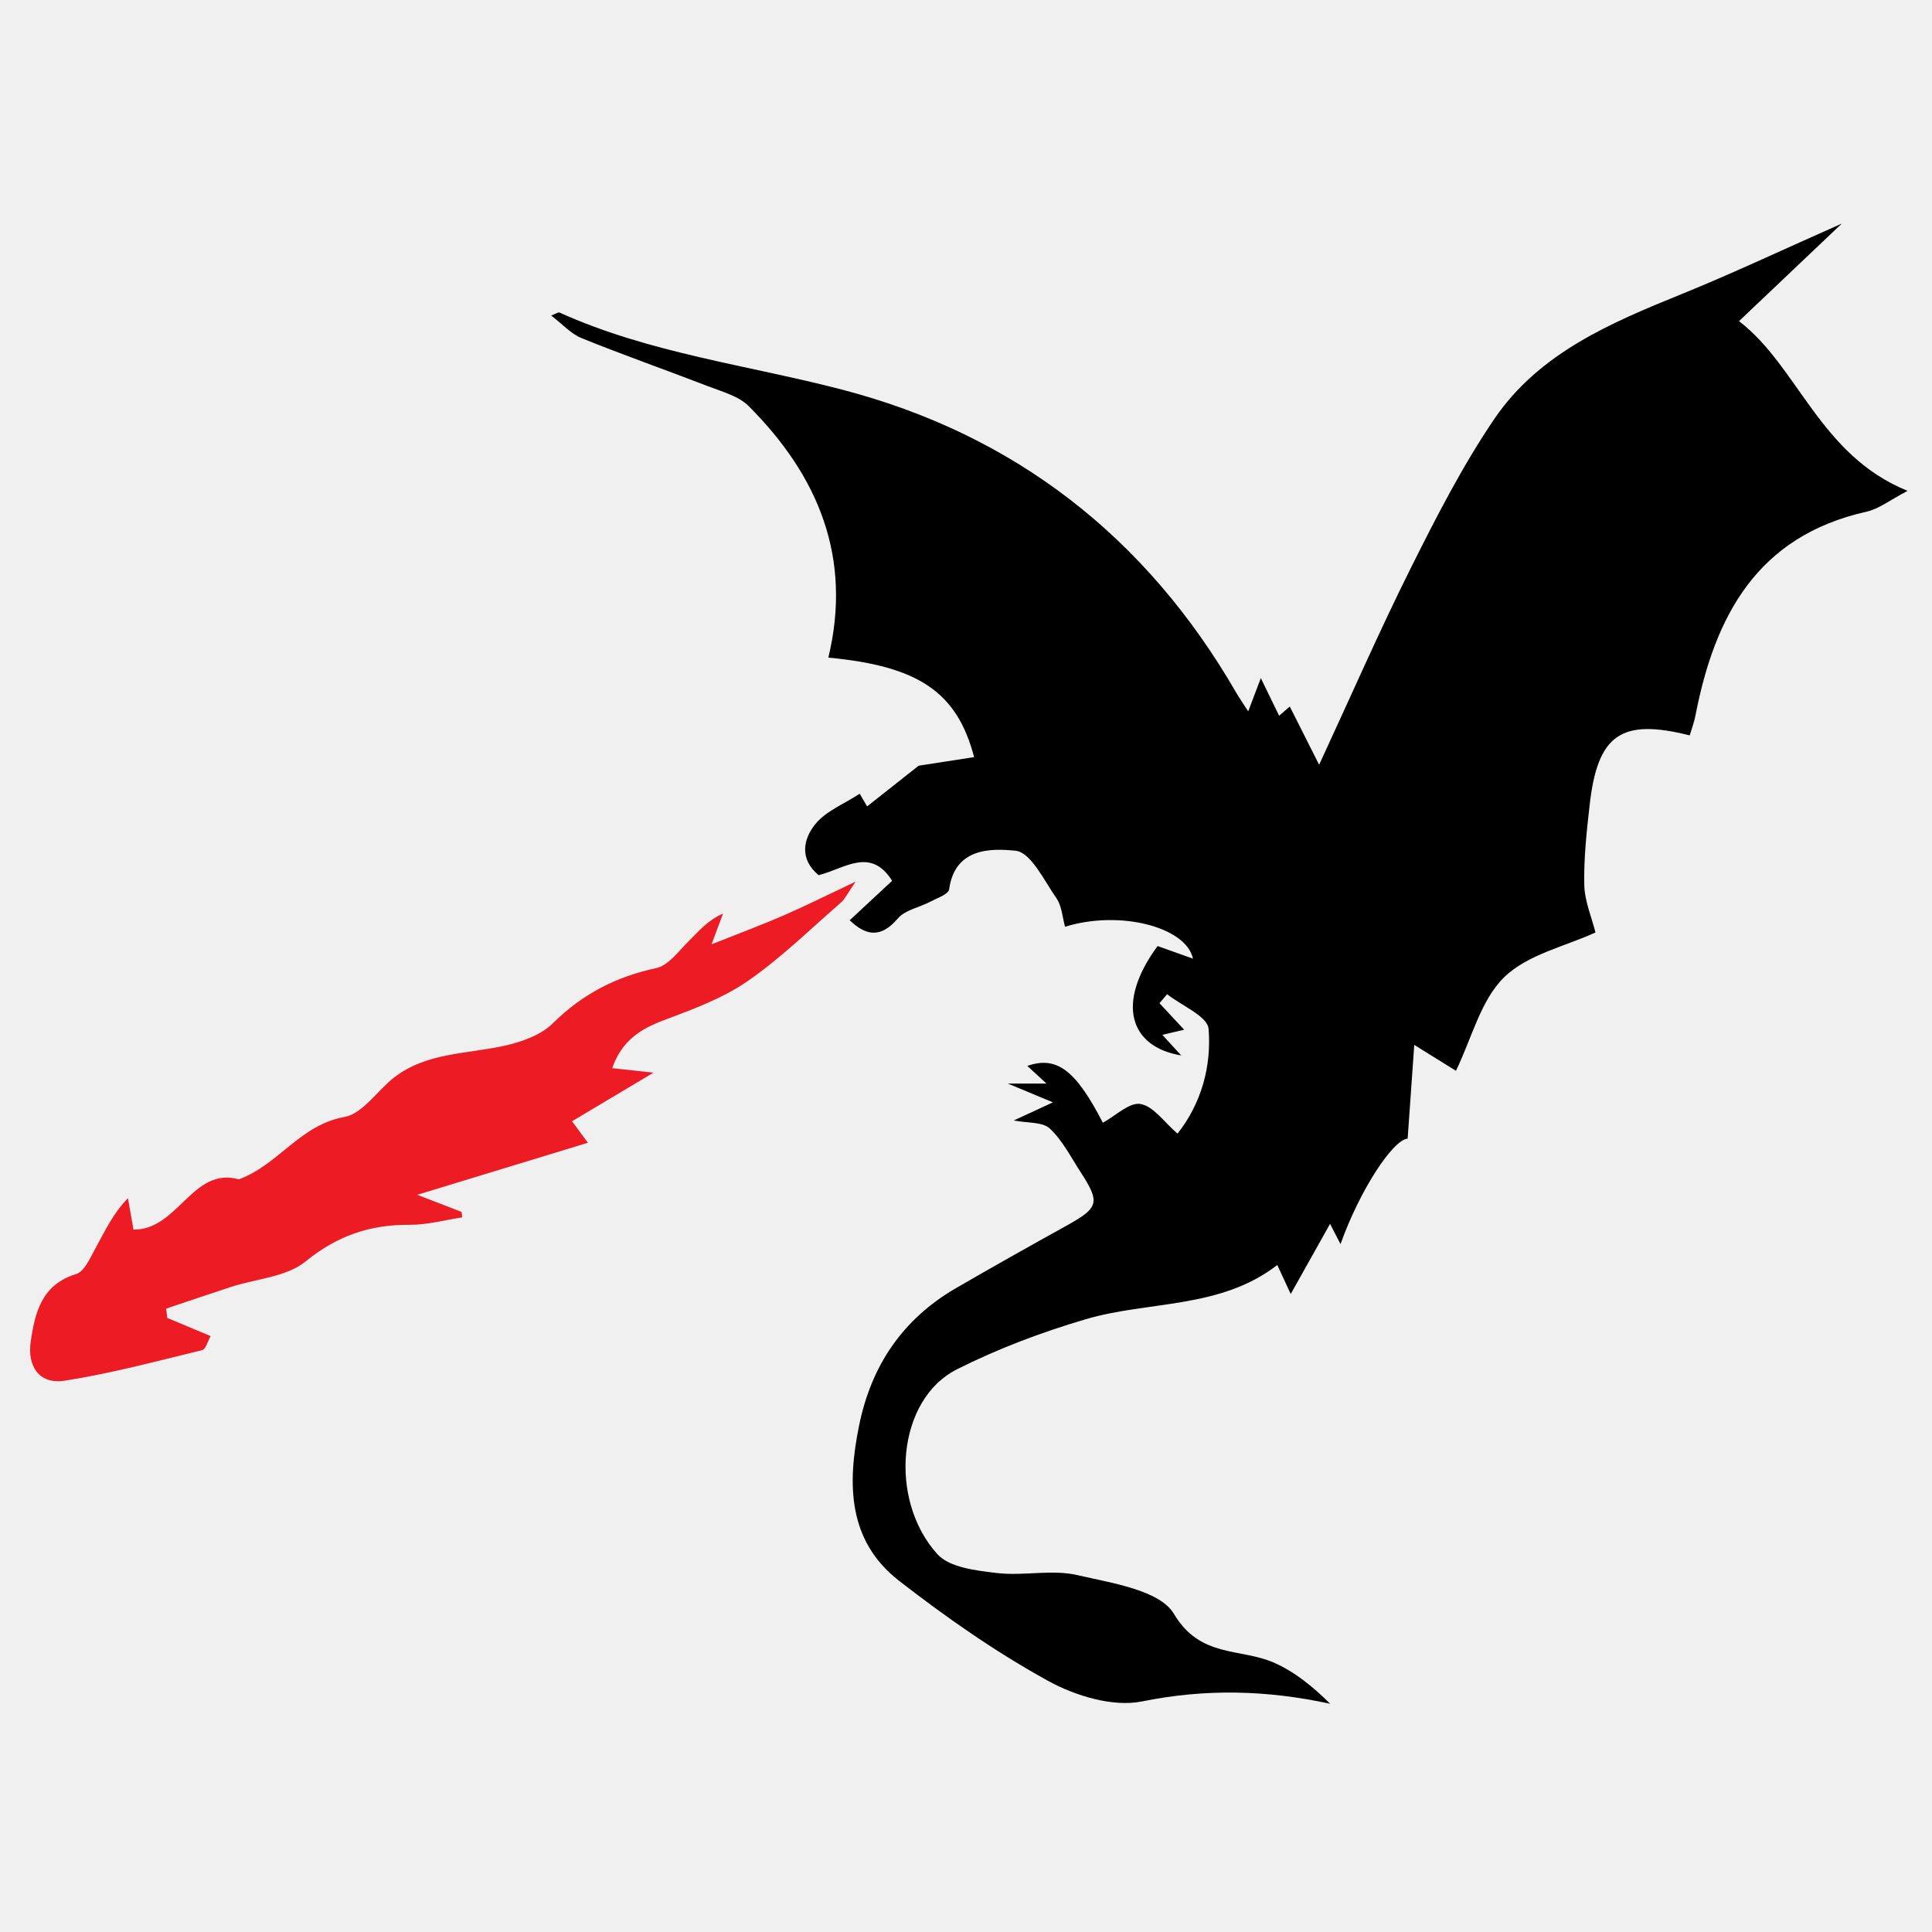
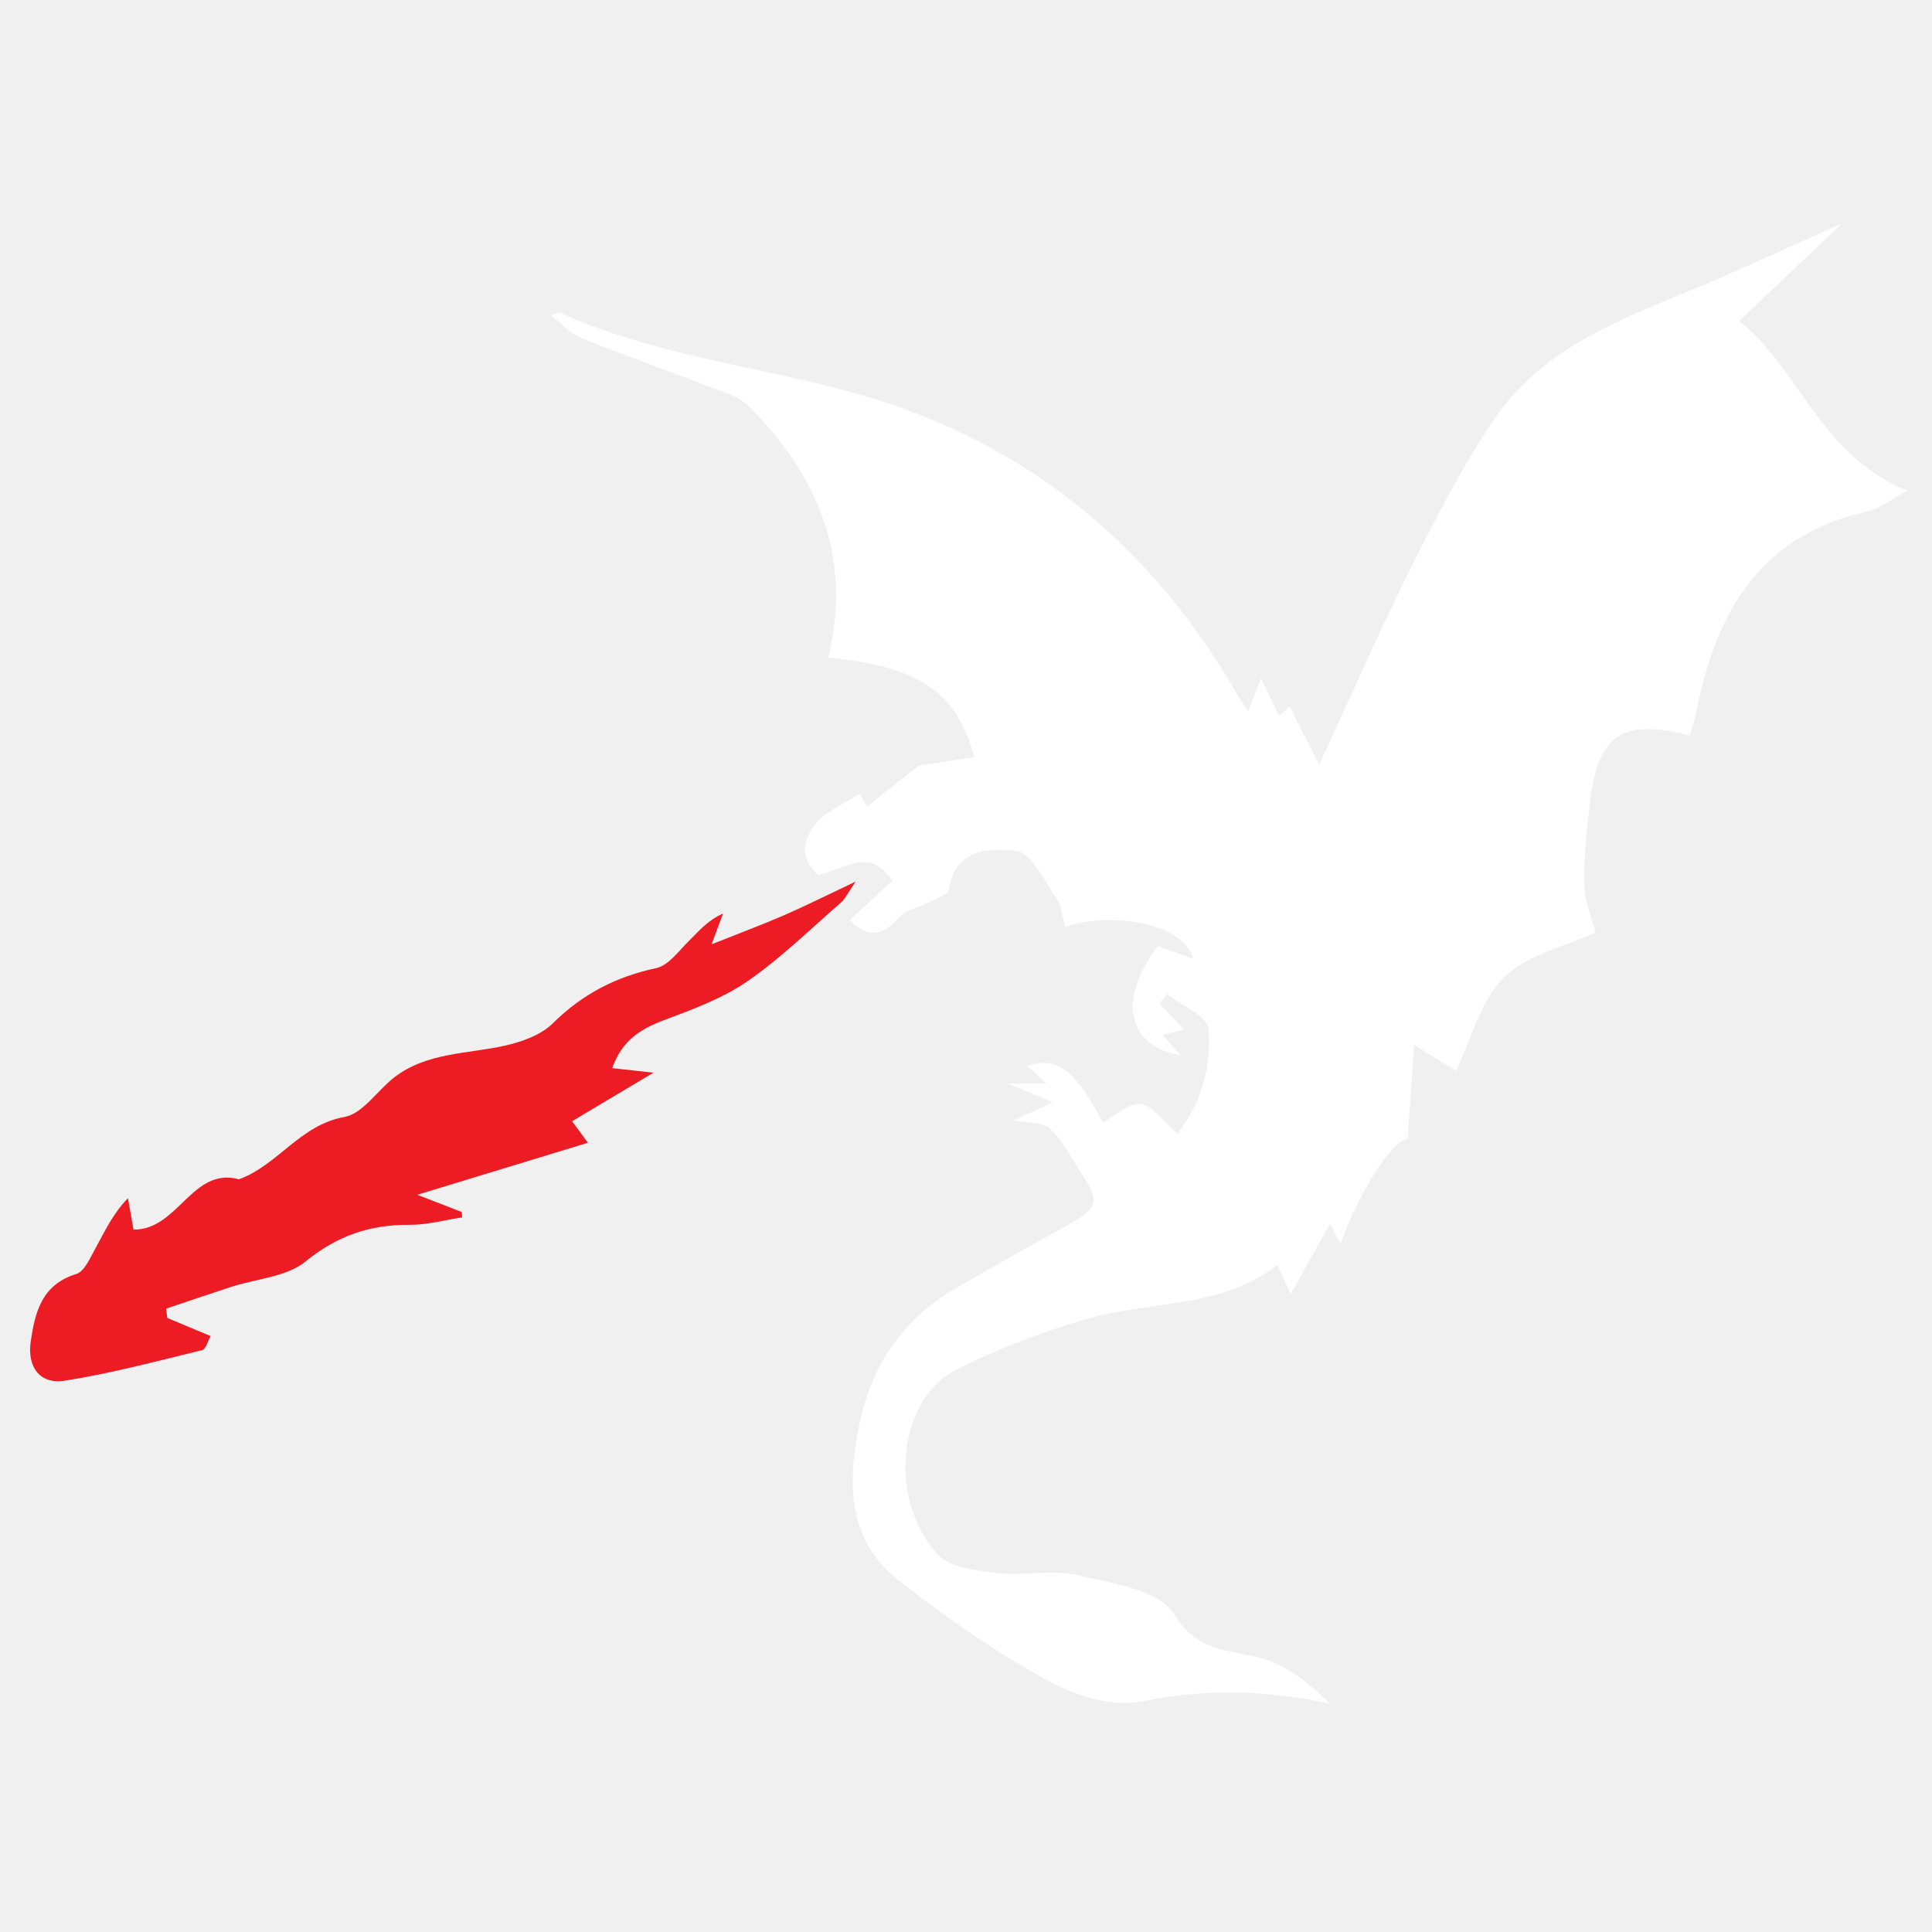
<svg xmlns="http://www.w3.org/2000/svg" version="1.1" id="Layer_1" x="0px" y="0px" width="432px" height="432px" viewBox="0 0 432 432" enable-background="new 0 0 432 432" xml:space="preserve">
-   <path fill-rule="evenodd" clip-rule="evenodd" d="M259.261,224.318c1.712,1.842,3.426,3.68,5.521,5.93  c-1.61,0.377-2.986,0.699-4.88,1.145c1.411,1.541,2.659,2.898,4.218,4.604c-11.493-1.898-14.717-11.636-5.279-24.458  c2.478,0.884,5.196,1.853,7.912,2.822c-1.529-7.115-16.407-10.931-28.6-7.139c-0.607-2.148-0.722-4.636-1.925-6.364  c-2.74-3.95-5.735-10.287-9.137-10.631c-5.516-0.559-13.58-0.687-14.863,8.629c-0.152,1.104-2.696,1.966-4.22,2.77  c-2.423,1.283-5.616,1.828-7.244,3.739c-3.913,4.594-7.241,3.768-10.776,0.41c3.155-2.93,6.23-5.789,9.497-8.825  c-4.862-7.722-10.734-2.642-16.438-1.267c-4.293-3.531-3.523-8.032-0.679-11.482c2.352-2.853,6.3-4.39,9.864-6.721  c0.466,0.797,1.035,1.772,1.655,2.836c4.606-3.639,9.087-7.179,11.525-9.105c5.423-0.837,8.854-1.366,12.404-1.915  c-3.833-14.661-12.591-20.375-32.595-22.25c5.381-22.334-2.226-40.653-17.825-56.248c-2.251-2.251-5.912-3.208-9.051-4.424  c-9.402-3.64-18.924-6.967-28.265-10.75c-2.424-0.982-4.354-3.184-6.833-5.066c1.084-0.411,1.583-0.796,1.851-0.675  c20.133,9.097,41.995,11.724,63.106,17.215c38.689,10.063,68.119,33.015,88.191,67.74c0.674,1.17,1.455,2.277,2.709,4.227  c1.005-2.645,1.738-4.585,2.818-7.436c1.531,3.146,2.759,5.668,4.094,8.413c0.901-0.778,1.616-1.396,2.384-2.059  c2.028,4.025,3.959,7.86,6.562,13.02c7.224-15.594,13.54-30.075,20.596-44.185c5.657-11.31,11.473-22.677,18.555-33.109  c10.049-14.802,26.052-21.512,42.03-28.003c11.36-4.614,22.461-9.863,35.694-15.719c-8.279,7.859-15.413,14.628-22.988,21.821  c13.24,10.16,18.028,29.998,37.694,37.947c-3.857,2.004-6.373,4.034-9.203,4.667c-24.458,5.475-33.932,23.332-38.239,45.611  c-0.288,1.5-0.85,2.951-1.278,4.403c-15.344-3.865-20.584-0.196-22.368,15.511c-0.678,5.951-1.335,11.962-1.205,17.929  c0.085,3.677,1.68,7.321,2.502,10.623c-6.697,3.094-15.205,4.904-20.445,10.042c-5.241,5.142-7.215,13.609-10.753,20.892  c-2.683-1.665-5.122-3.183-9.322-5.791c-0.564,7.982-1.018,14.441-1.479,20.957c-3.257,0.227-10.658,11.389-15.011,23.588  c-0.769-1.486-1.279-2.486-2.336-4.535c-3.032,5.41-5.76,10.281-8.794,15.695c-0.956-2.063-1.829-3.945-3.008-6.486  c-12.866,9.914-28.685,7.949-42.859,12.129c-9.855,2.904-19.631,6.588-28.797,11.205c-13.337,6.717-15.397,29.104-4.347,41.322  c2.724,3.01,8.705,3.672,13.332,4.217c5.939,0.701,12.268-0.865,17.98,0.467c7.676,1.785,18.414,3.334,21.599,8.691  c5.849,9.844,14.768,7.6,22.239,10.838c4.712,2.041,8.845,5.42,12.672,9.234c-14.312-3.088-27.865-3.389-42.065-0.521  c-6.508,1.316-14.894-1.234-21.014-4.604c-11.666-6.42-22.732-14.152-33.273-22.338c-11.545-8.957-11.646-21.684-8.966-34.795  c2.739-13.422,9.766-23.773,21.644-30.67c8.178-4.744,16.423-9.371,24.691-13.955c7.266-4.029,7.633-5.146,3.171-12.016  c-2.175-3.346-4.035-7.086-6.885-9.732c-1.631-1.514-4.967-1.186-8.06-1.789c2.701-1.25,5.238-2.426,8.771-4.057  c-3.565-1.486-6.419-2.674-10.084-4.197h8.644c-2.036-1.874-3.173-2.922-4.284-3.945c6.552-2.301,10.824,0.922,16.89,12.703  c2.827-1.535,5.917-4.621,8.41-4.197c2.901,0.492,5.28,4.059,8.286,6.633c5.383-6.834,7.602-15.099,6.946-23.422  c-0.221-2.81-6.024-5.185-9.275-7.758C260.4,222.973,259.83,223.646,259.261,224.318" />
+   <path fill-rule="evenodd" fill="#ffffff" clip-rule="evenodd" d="M259.261,224.318c1.712,1.842,3.426,3.68,5.521,5.93  c-1.61,0.377-2.986,0.699-4.88,1.145c1.411,1.541,2.659,2.898,4.218,4.604c-11.493-1.898-14.717-11.636-5.279-24.458  c2.478,0.884,5.196,1.853,7.912,2.822c-1.529-7.115-16.407-10.931-28.6-7.139c-0.607-2.148-0.722-4.636-1.925-6.364  c-2.74-3.95-5.735-10.287-9.137-10.631c-5.516-0.559-13.58-0.687-14.863,8.629c-0.152,1.104-2.696,1.966-4.22,2.77  c-2.423,1.283-5.616,1.828-7.244,3.739c-3.913,4.594-7.241,3.768-10.776,0.41c3.155-2.93,6.23-5.789,9.497-8.825  c-4.862-7.722-10.734-2.642-16.438-1.267c-4.293-3.531-3.523-8.032-0.679-11.482c2.352-2.853,6.3-4.39,9.864-6.721  c0.466,0.797,1.035,1.772,1.655,2.836c4.606-3.639,9.087-7.179,11.525-9.105c5.423-0.837,8.854-1.366,12.404-1.915  c-3.833-14.661-12.591-20.375-32.595-22.25c5.381-22.334-2.226-40.653-17.825-56.248c-2.251-2.251-5.912-3.208-9.051-4.424  c-9.402-3.64-18.924-6.967-28.265-10.75c-2.424-0.982-4.354-3.184-6.833-5.066c1.084-0.411,1.583-0.796,1.851-0.675  c20.133,9.097,41.995,11.724,63.106,17.215c38.689,10.063,68.119,33.015,88.191,67.74c0.674,1.17,1.455,2.277,2.709,4.227  c1.005-2.645,1.738-4.585,2.818-7.436c1.531,3.146,2.759,5.668,4.094,8.413c0.901-0.778,1.616-1.396,2.384-2.059  c2.028,4.025,3.959,7.86,6.562,13.02c7.224-15.594,13.54-30.075,20.596-44.185c5.657-11.31,11.473-22.677,18.555-33.109  c10.049-14.802,26.052-21.512,42.03-28.003c11.36-4.614,22.461-9.863,35.694-15.719c-8.279,7.859-15.413,14.628-22.988,21.821  c13.24,10.16,18.028,29.998,37.694,37.947c-3.857,2.004-6.373,4.034-9.203,4.667c-24.458,5.475-33.932,23.332-38.239,45.611  c-0.288,1.5-0.85,2.951-1.278,4.403c-15.344-3.865-20.584-0.196-22.368,15.511c-0.678,5.951-1.335,11.962-1.205,17.929  c0.085,3.677,1.68,7.321,2.502,10.623c-6.697,3.094-15.205,4.904-20.445,10.042c-5.241,5.142-7.215,13.609-10.753,20.892  c-2.683-1.665-5.122-3.183-9.322-5.791c-0.564,7.982-1.018,14.441-1.479,20.957c-3.257,0.227-10.658,11.389-15.011,23.588  c-0.769-1.486-1.279-2.486-2.336-4.535c-3.032,5.41-5.76,10.281-8.794,15.695c-0.956-2.063-1.829-3.945-3.008-6.486  c-12.866,9.914-28.685,7.949-42.859,12.129c-9.855,2.904-19.631,6.588-28.797,11.205c-13.337,6.717-15.397,29.104-4.347,41.322  c2.724,3.01,8.705,3.672,13.332,4.217c5.939,0.701,12.268-0.865,17.98,0.467c7.676,1.785,18.414,3.334,21.599,8.691  c5.849,9.844,14.768,7.6,22.239,10.838c4.712,2.041,8.845,5.42,12.672,9.234c-14.312-3.088-27.865-3.389-42.065-0.521  c-6.508,1.316-14.894-1.234-21.014-4.604c-11.666-6.42-22.732-14.152-33.273-22.338c-11.545-8.957-11.646-21.684-8.966-34.795  c2.739-13.422,9.766-23.773,21.644-30.67c8.178-4.744,16.423-9.371,24.691-13.955c7.266-4.029,7.633-5.146,3.171-12.016  c-2.175-3.346-4.035-7.086-6.885-9.732c-1.631-1.514-4.967-1.186-8.06-1.789c2.701-1.25,5.238-2.426,8.771-4.057  c-3.565-1.486-6.419-2.674-10.084-4.197h8.644c-2.036-1.874-3.173-2.922-4.284-3.945c6.552-2.301,10.824,0.922,16.89,12.703  c2.827-1.535,5.917-4.621,8.41-4.197c2.901,0.492,5.28,4.059,8.286,6.633c5.383-6.834,7.602-15.099,6.946-23.422  c-0.221-2.81-6.024-5.185-9.275-7.758C260.4,222.973,259.83,223.646,259.261,224.318" />
  <path fill-rule="evenodd" clip-rule="evenodd" fill="#ED1C24" d="M103.356,272.205c-3.913,0.59-7.833,1.691-11.745,1.664  c-8.849-0.064-16.19,2.42-23.294,8.203c-4.255,3.469-11.012,3.854-16.625,5.676c-4.863,1.584-9.7,3.24-14.547,4.865  c0.086,0.693,0.174,1.389,0.258,2.082c3.079,1.285,6.154,2.572,9.698,4.053c-0.639,1.113-1.074,2.943-1.905,3.146  c-10.184,2.479-20.351,5.201-30.685,6.826c-5.719,0.898-8.467-3.154-7.634-8.818c0.962-6.516,2.468-12.658,10.148-15.02  c1.829-0.561,3.103-3.537,4.243-5.615c2.141-3.895,4-7.941,7.34-11.348c0.419,2.367,0.837,4.732,1.243,7.023  c9.994,0.111,13.138-14.127,23.573-11.246c8.853-3.25,13.612-12.146,23.599-13.941c4.098-0.74,7.321-5.908,11.116-8.84  c7.275-5.619,16.294-5.217,24.688-7.09c3.816-0.852,8.114-2.363,10.778-5.004c6.598-6.531,14.108-10.42,23.132-12.352  c2.745-0.588,5.018-3.825,7.295-6.062c2.226-2.183,4.189-4.634,7.638-6.12c-0.612,1.638-1.225,3.275-2.569,6.869  c6.356-2.535,11.349-4.393,16.228-6.51c4.748-2.063,9.379-4.395,15.994-7.52c-1.869,2.726-2.365,3.887-3.222,4.631  c-6.905,5.989-13.477,12.48-20.96,17.645c-5.571,3.842-12.214,6.285-18.627,8.69c-5.244,1.969-9.428,4.52-11.625,10.748  c2.958,0.323,5.353,0.586,9.232,1.013c-6.673,3.981-12.394,7.392-18.208,10.858c1.098,1.492,1.965,2.67,3.542,4.813  c-12.888,3.93-24.937,7.605-38.15,11.635c3.665,1.418,6.785,2.623,9.905,3.83C103.258,271.395,103.307,271.799,103.356,272.205" />
</svg>
